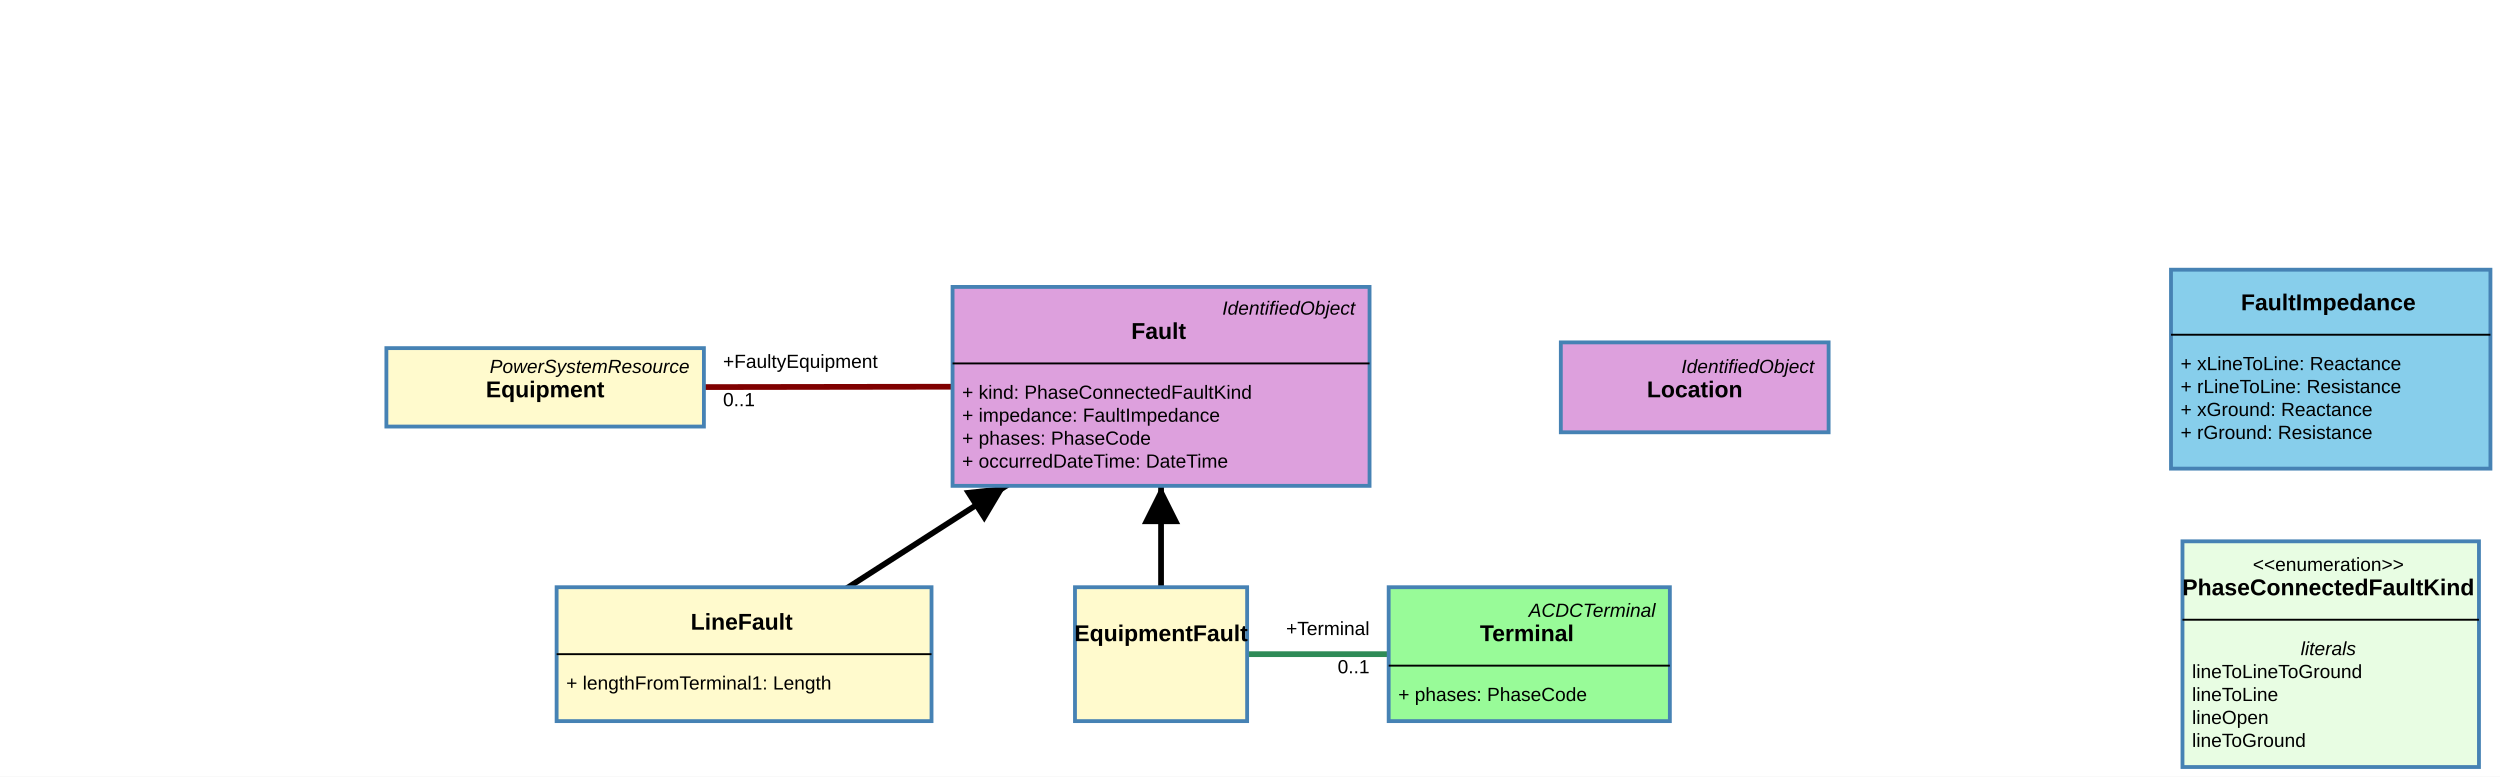
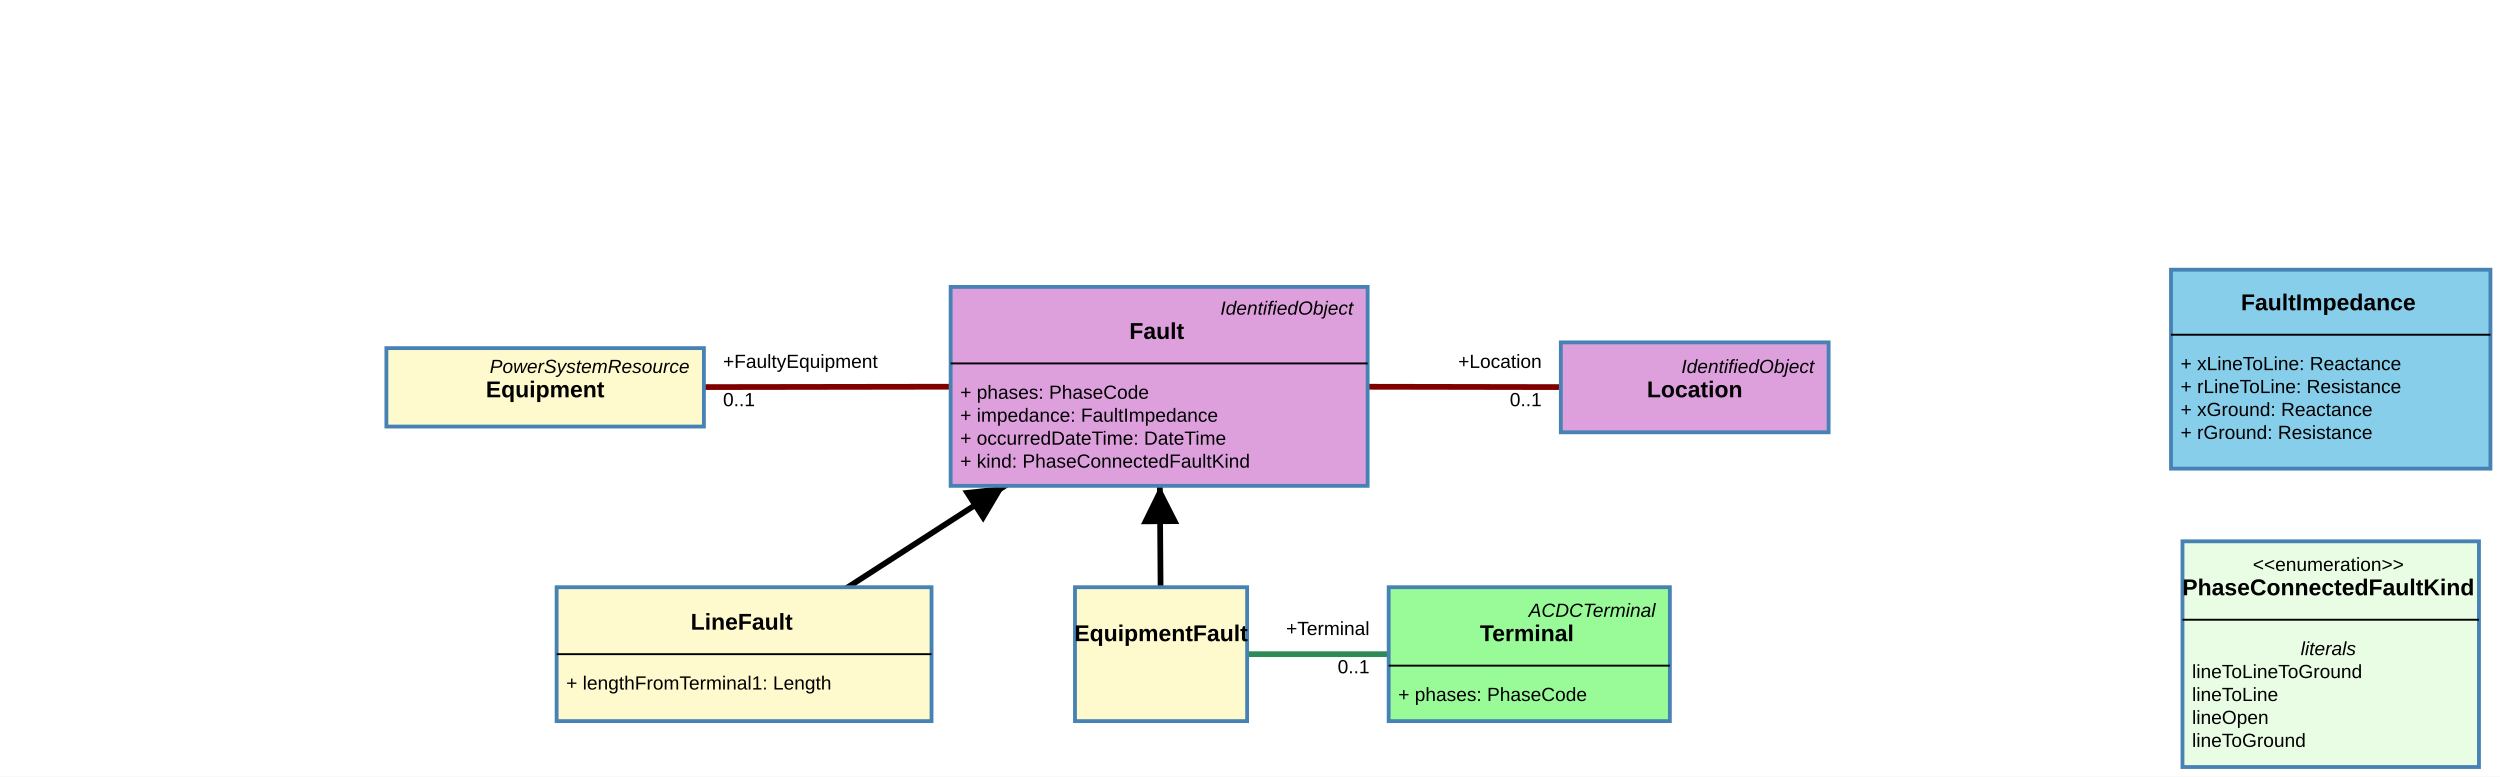
<svg xmlns="http://www.w3.org/2000/svg" width="1307" height="406" style="-webkit-tap-highlight-color: rgba(0, 0, 0, 0);">
  <rect width="100%" height="100%" fill="white" />
  <g class="zoom-group">
    <defs>
      <marker id="arrowhead" viewBox="-0 -5 10 10" refX="5" refY="0" orient="auto" markerWidth="10" markerHeight="10" xoverflow="visible">
        <path d="M 0,-5 L 10 ,0 L 0,5" fill="black" style="stroke: none;" />
      </marker>
    </defs>
    <line class="link" x1="607" y1="342" x2="799.5" y2="342" stroke="#2e8b57" stroke-width="3" />
-     <line class="link" x1="607" y1="342" x2="607" y2="202" stroke="#000000" stroke-width="3" marker-end="url(#arrowhead)" />
-     <line class="link" x1="389" y1="342" x2="607" y2="202" stroke="#000000" stroke-width="3" marker-end="url(#arrowhead)" />
-     <line class="link" x1="607" y1="202" x2="285" y2="202.5" stroke="#800000" stroke-width="3" />
-     <line class="arrow" x2="607" y2="264" x1="607" y1="342" stroke="#000000" stroke-width="2" marker-end="url(#arrowhead)" />
-     <line class="arrow" x2="517.614" y2="259.404" x1="389" y1="342" stroke="#000000" stroke-width="2" marker-end="url(#arrowhead)" />
+     <line class="link" x1="607" y1="342" x2="606" y2="202" stroke="#000000" stroke-width="3" marker-end="url(#arrowhead)" />
+     <line class="link" x1="389" y1="342" x2="606" y2="202" stroke="#000000" stroke-width="3" marker-end="url(#arrowhead)" />
+     <line class="link" x1="606" y1="202" x2="285" y2="202.5" stroke="#800000" stroke-width="3" />
+     <line class="link" x1="606" y1="202" x2="886" y2="202.5" stroke="#800000" stroke-width="3" />
+     <line class="arrow" x2="606.443" y2="264" x1="607" y1="342" stroke="#000000" stroke-width="2" marker-end="url(#arrowhead)" />
+     <line class="arrow" x2="516.997" y2="259.421" x1="389" y1="342" stroke="#000000" stroke-width="2" marker-end="url(#arrowhead)" />
    <g class="draggable" transform="translate(726, 307)">
      <rect class="box" width="147" height="70" style="fill: #98fb98; stroke: steelblue; stroke-width: 2px; cursor: move;" />
      <text x="0" y="0" text-anchor="start" font-size="10px">
        <tspan x="142" y="12" dy=".35em" text-anchor="end" style="font-family: Arial, sans-serif; font-weight: 400; font-style: italic; fill: black; font-size: 10px; pointer-events: none;">ACDCTerminal</tspan>
        <tspan x="73.5" y="24" dy=".35em" text-anchor="middle" style="font-family: Arial, sans-serif; font-weight: 700; font-style: normal; fill: black; font-size: 12px; pointer-events: none;">Terminal</tspan>
        <tspan x="5" y="56" dy=".35em" text-anchor="start" style="font-family: Arial, sans-serif; font-weight: 400; font-style: normal; fill: black; font-size: 10px; pointer-events: none;">+   phases: PhaseCode</tspan>
      </text>
      <line x1="0" x2="147" y1="41" y2="41" stroke="black" stroke-width="1" />
    </g>
    <g class="draggable" transform="translate(202, 182)">
      <rect class="box" width="166" height="41" style="fill: #fffacd; stroke: steelblue; stroke-width: 2px; cursor: move;" />
      <text x="0" y="0" text-anchor="start" font-size="10px">
        <tspan x="161" y="9.5" dy=".35em" text-anchor="end" style="font-family: Arial, sans-serif; font-weight: 400; font-style: italic; fill: black; font-size: 10px; pointer-events: none;">PowerSystemResource</tspan>
        <tspan x="83" y="21.5" dy=".35em" text-anchor="middle" style="font-family: Arial, sans-serif; font-weight: 700; font-style: normal; fill: black; font-size: 12px; pointer-events: none;">Equipment</tspan>
      </text>
    </g>
-     <g class="draggable" transform="translate(498, 150)">
+     <g class="draggable" transform="translate(497, 150)">
      <rect class="box" width="218" height="104" style="fill: #dda0dd; stroke: steelblue; stroke-width: 2px; cursor: move;" />
      <text x="0" y="0" text-anchor="start" font-size="10px">
        <tspan x="213" y="11" dy=".35em" text-anchor="end" style="font-family: Arial, sans-serif; font-weight: 400; font-style: italic; fill: black; font-size: 10px; pointer-events: none;">IdentifiedObject</tspan>
        <tspan x="109" y="23" dy=".35em" text-anchor="middle" style="font-family: Arial, sans-serif; font-weight: 700; font-style: normal; fill: black; font-size: 12px; pointer-events: none;">Fault</tspan>
-         <tspan x="5" y="55" dy=".35em" text-anchor="start" style="font-family: Arial, sans-serif; font-weight: 400; font-style: normal; fill: black; font-size: 10px; pointer-events: none;">+   kind: PhaseConnectedFaultKind</tspan>
+         <tspan x="5" y="55" dy=".35em" text-anchor="start" style="font-family: Arial, sans-serif; font-weight: 400; font-style: normal; fill: black; font-size: 10px; pointer-events: none;">+   phases: PhaseCode</tspan>
        <tspan x="5" y="67" dy=".35em" text-anchor="start" style="font-family: Arial, sans-serif; font-weight: 400; font-style: normal; fill: black; font-size: 10px; pointer-events: none;">+   impedance: FaultImpedance</tspan>
-         <tspan x="5" y="79" dy=".35em" text-anchor="start" style="font-family: Arial, sans-serif; font-weight: 400; font-style: normal; fill: black; font-size: 10px; pointer-events: none;">+   phases: PhaseCode</tspan>
-         <tspan x="5" y="91" dy=".35em" text-anchor="start" style="font-family: Arial, sans-serif; font-weight: 400; font-style: normal; fill: black; font-size: 10px; pointer-events: none;">+   occurredDateTime: DateTime</tspan>
+         <tspan x="5" y="79" dy=".35em" text-anchor="start" style="font-family: Arial, sans-serif; font-weight: 400; font-style: normal; fill: black; font-size: 10px; pointer-events: none;">+   occurredDateTime: DateTime</tspan>
+         <tspan x="5" y="91" dy=".35em" text-anchor="start" style="font-family: Arial, sans-serif; font-weight: 400; font-style: normal; fill: black; font-size: 10px; pointer-events: none;">+   kind: PhaseConnectedFaultKind</tspan>
      </text>
      <line x1="0" x2="218" y1="40" y2="40" stroke="black" stroke-width="1" />
    </g>
    <g class="draggable" transform="translate(291, 307)">
      <rect class="box" width="196" height="70" style="fill: #fffacd; stroke: steelblue; stroke-width: 2px; cursor: move;" />
      <text x="0" y="0" text-anchor="start" font-size="10px">
        <tspan x="98" y="18" dy=".35em" text-anchor="middle" style="font-family: Arial, sans-serif; font-weight: 700; font-style: normal; fill: black; font-size: 12px; pointer-events: none;">LineFault</tspan>
        <tspan x="5" y="50" dy=".35em" text-anchor="start" style="font-family: Arial, sans-serif; font-weight: 400; font-style: normal; fill: black; font-size: 10px; pointer-events: none;">+   lengthFromTerminal1: Length</tspan>
      </text>
      <line x1="0" x2="196" y1="35" y2="35" stroke="black" stroke-width="1" />
    </g>
    <g class="draggable" transform="translate(1141, 283)">
      <rect class="box" width="155" height="118" style="fill: #e8fde3; stroke: steelblue; stroke-width: 2px; cursor: move;" />
      <text x="0" y="0" text-anchor="start" font-size="10px">
        <tspan x="77.5" y="12" dy=".35em" text-anchor="middle" style="font-family: Arial, sans-serif; font-weight: 400; font-style: normal; fill: black; font-size: 10px; pointer-events: none;">&lt;&lt;enumeration&gt;&gt;</tspan>
        <tspan x="77.5" y="24" dy=".35em" text-anchor="middle" style="font-family: Arial, sans-serif; font-weight: 700; font-style: normal; fill: black; font-size: 12px; pointer-events: none;">PhaseConnectedFaultKind</tspan>
        <tspan x="77.5" y="56" dy=".35em" text-anchor="middle" style="font-family: Arial, sans-serif; font-weight: 400; font-style: italic; fill: black; font-size: 10px; pointer-events: none;">literals</tspan>
        <tspan x="5" y="68" dy=".35em" text-anchor="start" style="font-family: Arial, sans-serif; font-weight: 400; font-style: normal; fill: black; font-size: 10px; pointer-events: none;">lineToLineToGround</tspan>
        <tspan x="5" y="80" dy=".35em" text-anchor="start" style="font-family: Arial, sans-serif; font-weight: 400; font-style: normal; fill: black; font-size: 10px; pointer-events: none;">lineToLine</tspan>
        <tspan x="5" y="92" dy=".35em" text-anchor="start" style="font-family: Arial, sans-serif; font-weight: 400; font-style: normal; fill: black; font-size: 10px; pointer-events: none;">lineOpen</tspan>
        <tspan x="5" y="104" dy=".35em" text-anchor="start" style="font-family: Arial, sans-serif; font-weight: 400; font-style: normal; fill: black; font-size: 10px; pointer-events: none;">lineToGround</tspan>
      </text>
      <line x1="0" x2="155" y1="41" y2="41" stroke="black" stroke-width="1" />
    </g>
    <g class="draggable" transform="translate(562, 307)">
      <rect class="box" width="90" height="70" style="fill: #fffacd; stroke: steelblue; stroke-width: 2px; cursor: move;" />
      <text x="0" y="0" text-anchor="start" font-size="10px">
        <tspan x="45" y="24" dy=".35em" text-anchor="middle" style="font-family: Arial, sans-serif; font-weight: 700; font-style: normal; fill: black; font-size: 12px; pointer-events: none;">EquipmentFault</tspan>
      </text>
    </g>
    <g class="draggable" transform="translate(1135, 141)">
      <rect class="box" width="167" height="104" style="fill: #87ceeb; stroke: steelblue; stroke-width: 2px; cursor: move;" />
      <text x="0" y="0" text-anchor="start" font-size="10px">
        <tspan x="83.5" y="17" dy=".35em" text-anchor="middle" style="font-family: Arial, sans-serif; font-weight: 700; font-style: normal; fill: black; font-size: 12px; pointer-events: none;">FaultImpedance</tspan>
        <tspan x="5" y="49" dy=".35em" text-anchor="start" style="font-family: Arial, sans-serif; font-weight: 400; font-style: normal; fill: black; font-size: 10px; pointer-events: none;">+   xLineToLine: Reactance</tspan>
        <tspan x="5" y="61" dy=".35em" text-anchor="start" style="font-family: Arial, sans-serif; font-weight: 400; font-style: normal; fill: black; font-size: 10px; pointer-events: none;">+   rLineToLine: Resistance</tspan>
        <tspan x="5" y="73" dy=".35em" text-anchor="start" style="font-family: Arial, sans-serif; font-weight: 400; font-style: normal; fill: black; font-size: 10px; pointer-events: none;">+   xGround: Reactance</tspan>
        <tspan x="5" y="85" dy=".35em" text-anchor="start" style="font-family: Arial, sans-serif; font-weight: 400; font-style: normal; fill: black; font-size: 10px; pointer-events: none;">+   rGround: Resistance</tspan>
      </text>
      <line x1="0" x2="167" y1="34" y2="34" stroke="black" stroke-width="1" />
    </g>
    <g class="draggable" transform="translate(816, 179)">
      <rect class="box" width="140" height="47" style="fill: #dda0dd; stroke: steelblue; stroke-width: 2px; cursor: move;" />
      <text x="0" y="0" text-anchor="start" font-size="10px">
        <tspan x="135" y="12.5" dy=".35em" text-anchor="end" style="font-family: Arial, sans-serif; font-weight: 400; font-style: italic; fill: black; font-size: 10px; pointer-events: none;">IdentifiedObject</tspan>
        <tspan x="70" y="24.5" dy=".35em" text-anchor="middle" style="font-family: Arial, sans-serif; font-weight: 700; font-style: normal; fill: black; font-size: 12px; pointer-events: none;">Location</tspan>
      </text>
    </g>
    <text class="link-text-start-top" x="662" y="342" text-anchor="start" dy="-1em" style="font-family: Arial, sans-serif; font-size: 10px; fill: black;" />
-     <text class="link-text-start-top" x="602" y="302" text-anchor="end" dy="-1em" style="font-family: Arial, sans-serif; font-size: 10px; fill: black;" />
-     <text class="link-text-start-top" x="442.707" y="304.298" text-anchor="end" dy="-1em" style="font-family: Arial, sans-serif; font-size: 10px; fill: black;" />
-     <text class="link-text-start-top" x="488" y="202.177" text-anchor="end" dy="-1em" style="font-family: Arial, sans-serif; font-size: 10px; fill: black;" />
+     <text class="link-text-start-top" x="601.714" y="302" text-anchor="end" dy="-1em" style="font-family: Arial, sans-serif; font-size: 10px; fill: black;" />
+     <text class="link-text-start-top" x="442.451" y="304.289" text-anchor="end" dy="-1em" style="font-family: Arial, sans-serif; font-size: 10px; fill: black;" />
+     <text class="link-text-start-top" x="487" y="202.178" text-anchor="end" dy="-1em" style="font-family: Arial, sans-serif; font-size: 10px; fill: black;" />
+     <text class="link-text-start-top" x="725" y="202.204" text-anchor="start" dy="-1em" style="font-family: Arial, sans-serif; font-size: 10px; fill: black;" />
    <text class="link-text-start-btm" x="662" y="342" dy="1em" text-anchor="start" style="font-family: Arial, sans-serif; font-size: 10px; fill: black;" />
-     <text class="link-text-start-btm" x="612" y="302" dy="-1em" text-anchor="start" style="font-family: Arial, sans-serif; font-size: 10px; fill: black;" />
-     <text class="link-text-start-btm" x="452.707" y="304.298" dy="-1em" text-anchor="start" style="font-family: Arial, sans-serif; font-size: 10px; fill: black;" />
-     <text class="link-text-start-btm" x="488" y="202.177" dy="1em" text-anchor="end" style="font-family: Arial, sans-serif; font-size: 10px; fill: black;" />
+     <text class="link-text-start-btm" x="611.714" y="302" dy="-1em" text-anchor="start" style="font-family: Arial, sans-serif; font-size: 10px; fill: black;" />
+     <text class="link-text-start-btm" x="452.451" y="304.289" dy="-1em" text-anchor="start" style="font-family: Arial, sans-serif; font-size: 10px; fill: black;" />
+     <text class="link-text-start-btm" x="487" y="202.178" dy="1em" text-anchor="end" style="font-family: Arial, sans-serif; font-size: 10px; fill: black;" />
+     <text class="link-text-start-btm" x="725" y="202.204" dy="1em" text-anchor="start" style="font-family: Arial, sans-serif; font-size: 10px; fill: black;" />
    <text class="link-text-end-top" x="716" y="342" dy="-1em" text-anchor="end" style="font-family: Arial, sans-serif; font-size: 10px; fill: black;">+Terminal</text>
-     <text class="link-text-end-top" x="602" y="259" dy="1em" text-anchor="end" style="font-family: Arial, sans-serif; font-size: 10px; fill: black;" />
-     <text class="link-text-end-top" x="516.821" y="256.702" dy="1em" text-anchor="end" style="font-family: Arial, sans-serif; font-size: 10px; fill: black;" />
+     <text class="link-text-end-top" x="601.407" y="259" dy="1em" text-anchor="end" style="font-family: Arial, sans-serif; font-size: 10px; fill: black;" />
+     <text class="link-text-end-top" x="516.199" y="256.711" dy="1em" text-anchor="end" style="font-family: Arial, sans-serif; font-size: 10px; fill: black;" />
    <text class="link-text-end-top" x="378" y="202.363" dy="-1em" text-anchor="start" style="font-family: Arial, sans-serif; font-size: 10px; fill: black;">+FaultyEquipment</text>
+     <text class="link-text-end-top" x="806" y="202.366" dy="-1em" text-anchor="end" style="font-family: Arial, sans-serif; font-size: 10px; fill: black;">+Location</text>
    <text class="link-text-end-btm" x="716" y="342" dy="1em" text-anchor="end" style="font-family: Arial, sans-serif; font-size: 10px; fill: black;">0..1</text>
-     <text class="link-text-end-btm" x="612" y="259" dy="1em" text-anchor="start" style="font-family: Arial, sans-serif; font-size: 10px; fill: black;" />
-     <text class="link-text-end-btm" x="526.821" y="256.702" dy="1em" text-anchor="start" style="font-family: Arial, sans-serif; font-size: 10px; fill: black;" />
+     <text class="link-text-end-btm" x="611.407" y="259" dy="1em" text-anchor="start" style="font-family: Arial, sans-serif; font-size: 10px; fill: black;" />
+     <text class="link-text-end-btm" x="526.199" y="256.711" dy="1em" text-anchor="start" style="font-family: Arial, sans-serif; font-size: 10px; fill: black;" />
    <text class="link-text-end-btm" x="378" y="202.363" dy="1em" text-anchor="start" style="font-family: Arial, sans-serif; font-size: 10px; fill: black;">0..1</text>
+     <text class="link-text-end-btm" x="806" y="202.366" dy="1em" text-anchor="end" style="font-family: Arial, sans-serif; font-size: 10px; fill: black;">0..1</text>
  </g>
</svg>
